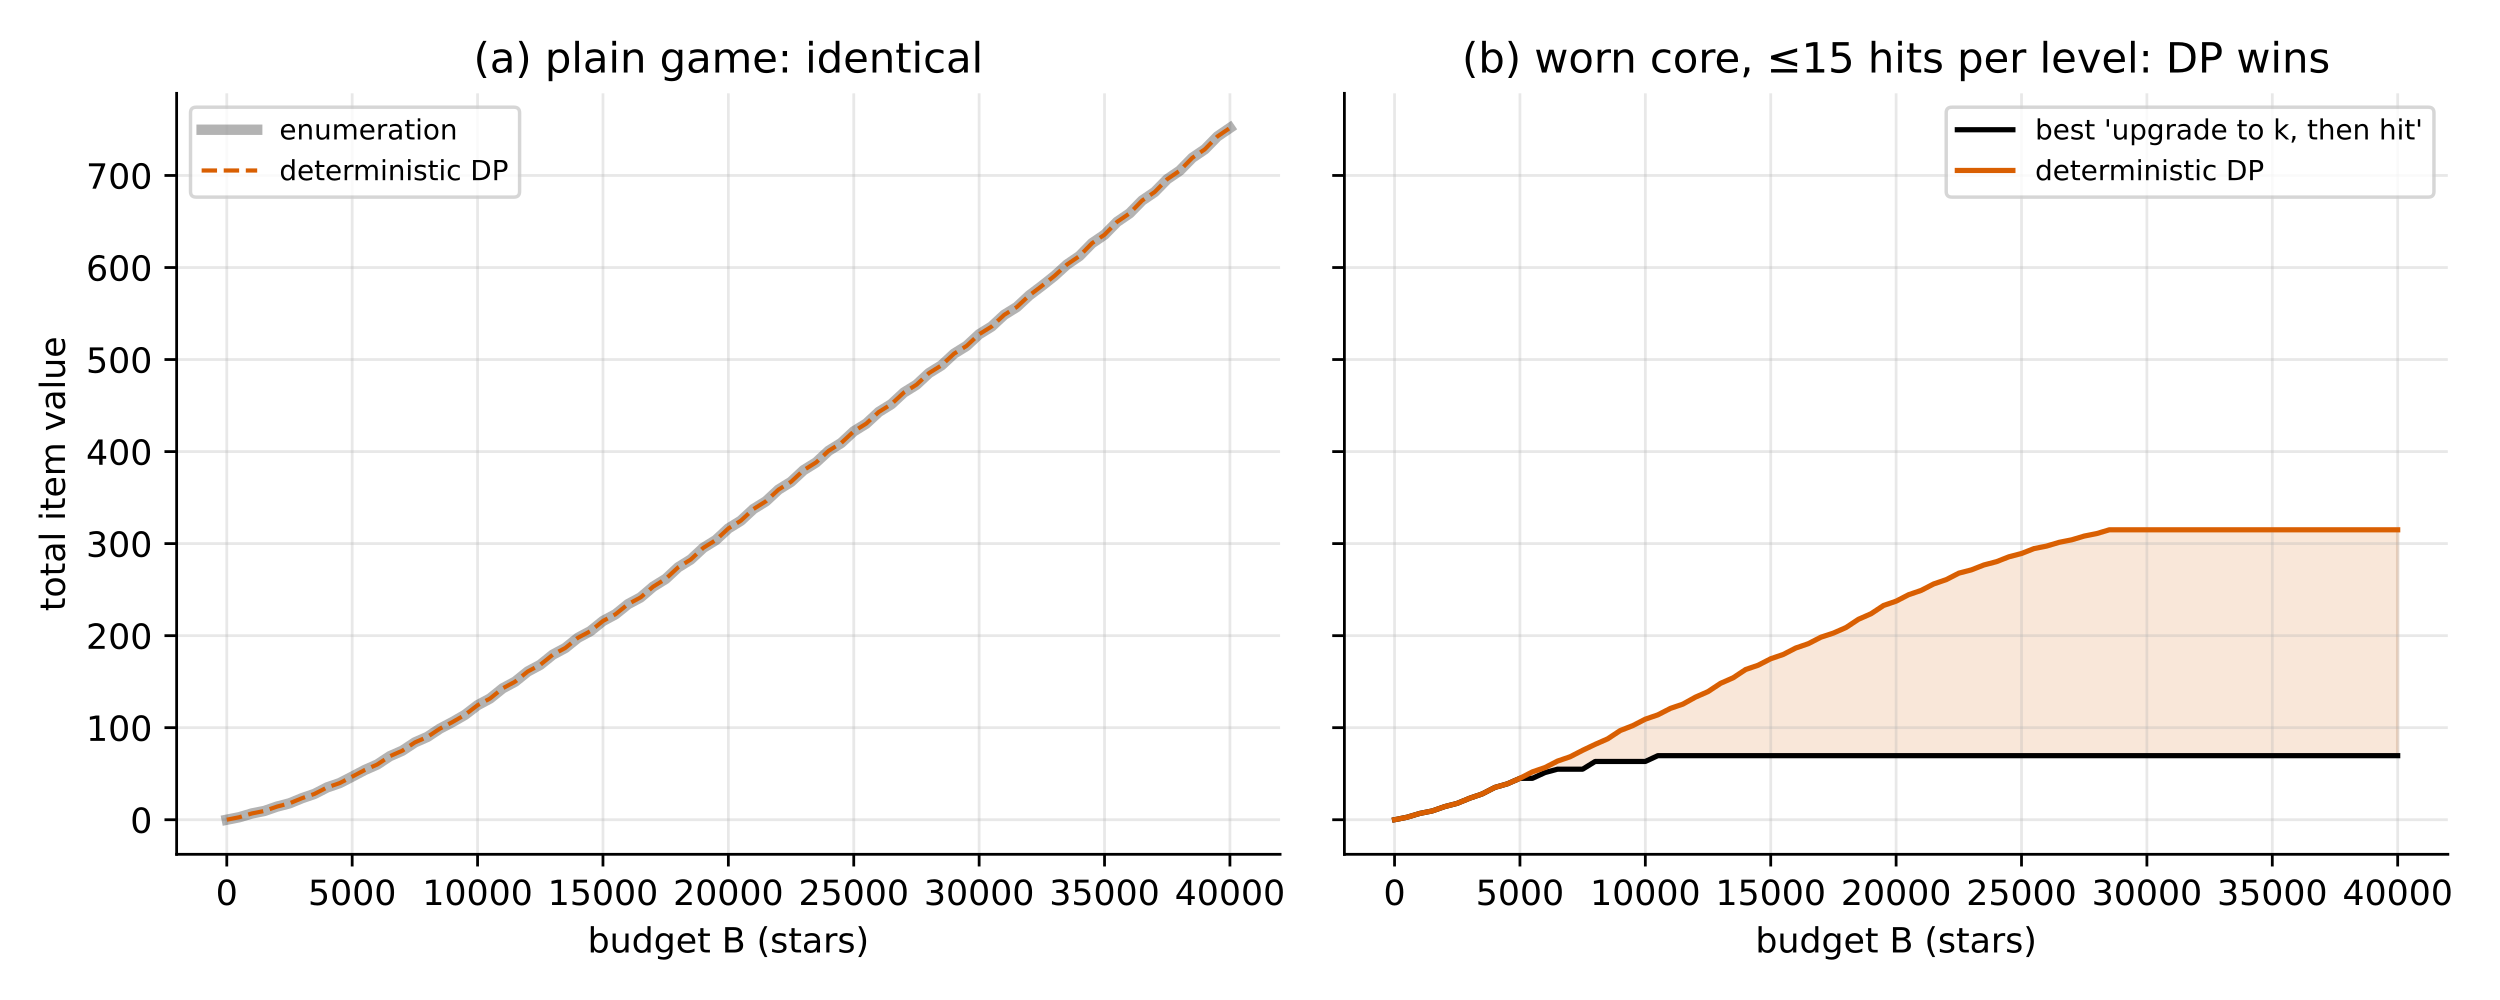
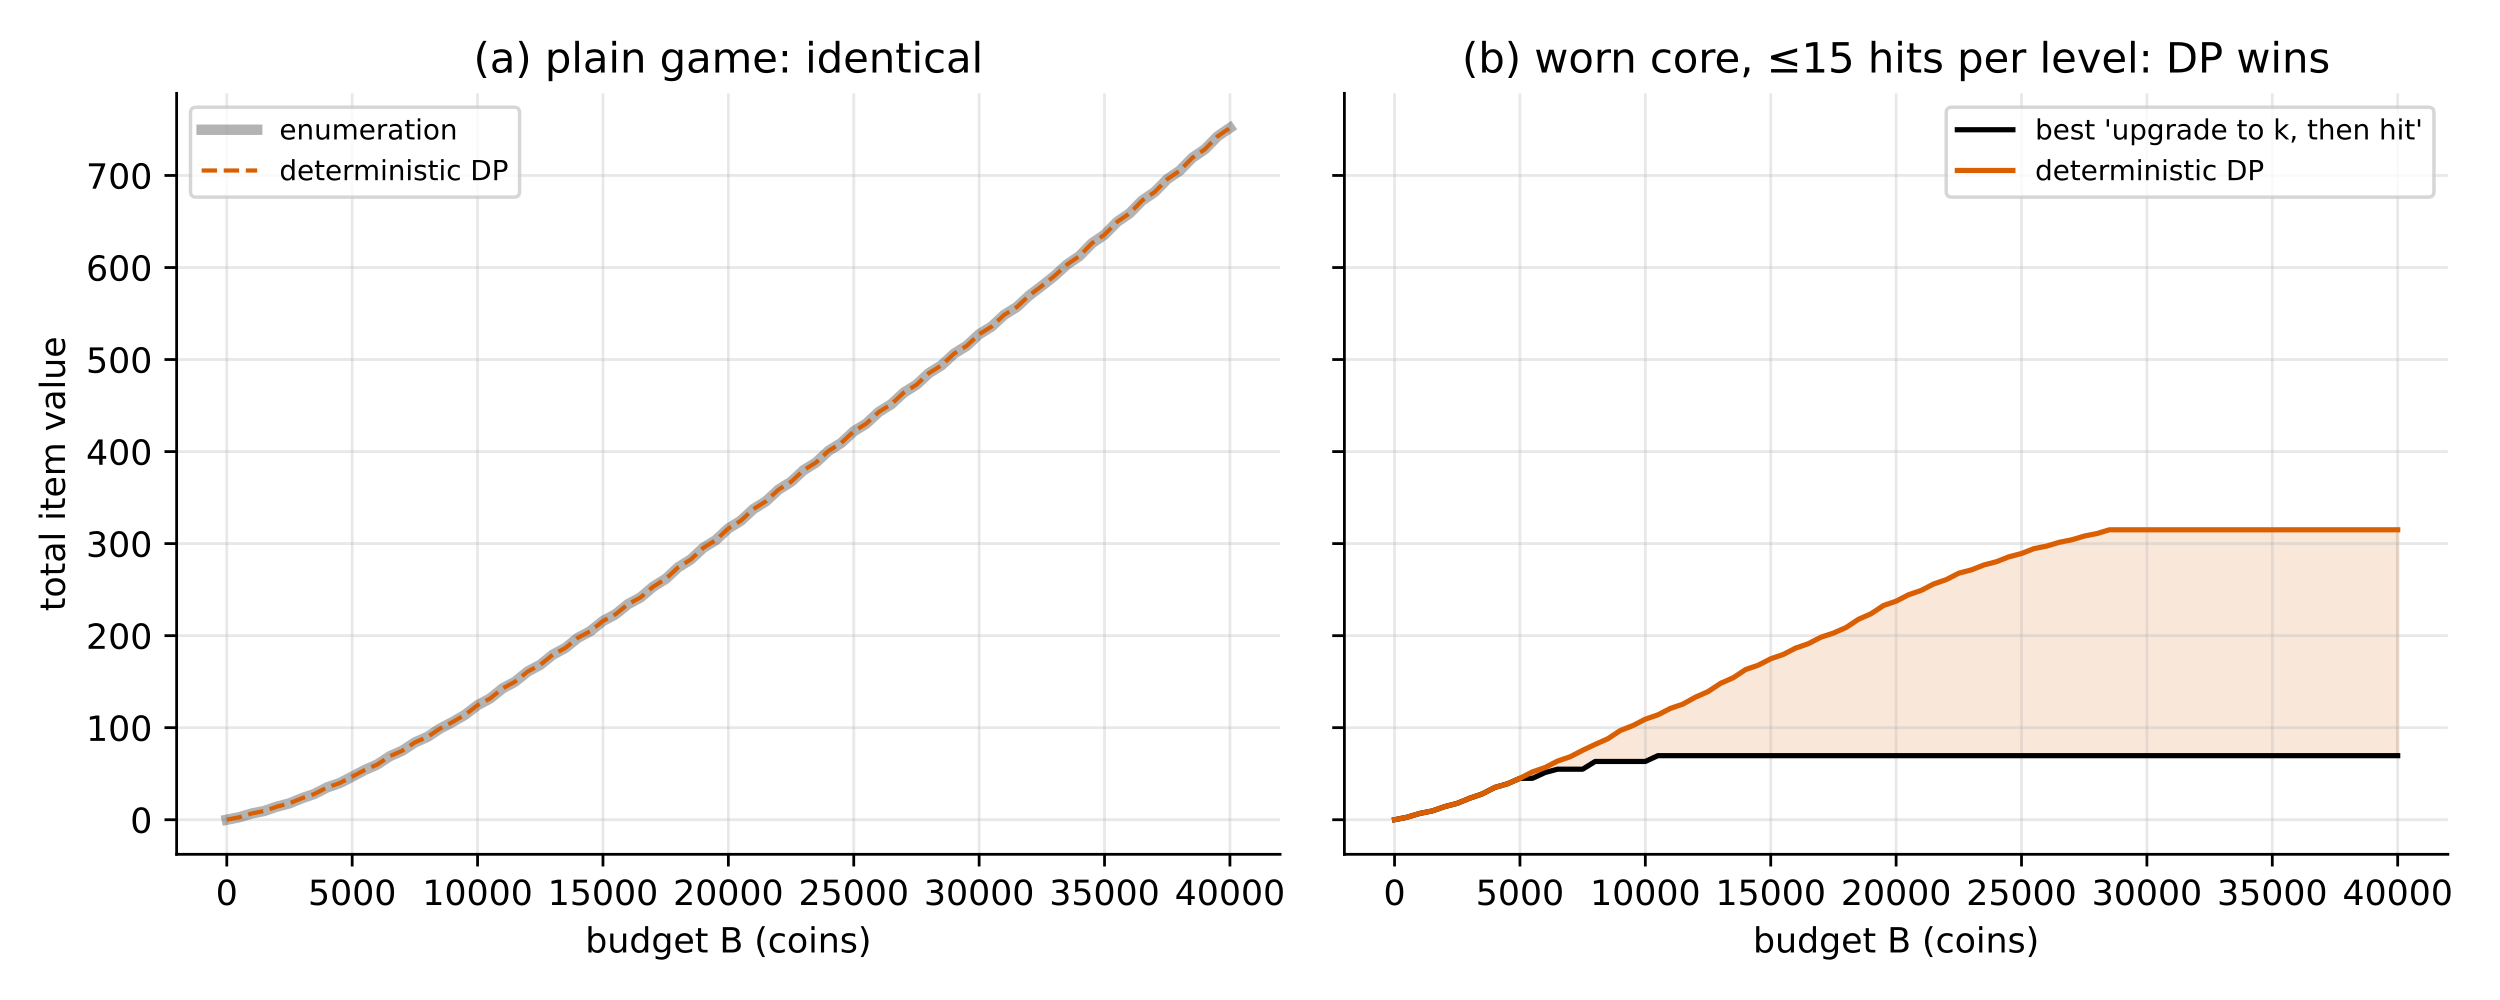
<svg xmlns="http://www.w3.org/2000/svg" xmlns:xlink="http://www.w3.org/1999/xlink" width="720pt" height="288pt" viewBox="0 0 720 288" version="1.1">
  <defs>
    <style type="text/css">*{stroke-linejoin: round; stroke-linecap: butt}</style>
  </defs>
  <g id="figure_1">
    <g id="patch_1">
      <path d="M 0 288  L 720 288  L 720 0  L 0 0  z " style="fill: #ffffff" />
    </g>
    <g id="axes_1">
      <g id="patch_2">
        <path d="M 50.87 246.04  L 368.664 246.04  L 368.664 26.88  L 50.87 26.88  z " style="fill: #ffffff" />
      </g>
      <g id="matplotlib.axis_1">
        <g id="xtick_1">
          <g id="line2d_1">
            <path d="M 65.315 246.04  L 65.315 26.88  " clip-path="url(#p3c936211a8)" style="fill: none; stroke: #b0b0b0; stroke-opacity: 0.3; stroke-width: 0.8; stroke-linecap: square" />
          </g>
          <g id="line2d_2">
            <defs>
              <path id="m22bb2183bb" d="M 0 0  L 0 3.5  " style="stroke: #000000; stroke-width: 0.8" />
            </defs>
            <g>
              <use xlink:href="#m22bb2183bb" x="65.315" y="246.04" style="stroke: #000000; stroke-width: 0.8" />
            </g>
          </g>
          <g id="text_1">
            <text style="font-size: 10px; font-family: 'DejaVu Sans', 'Bitstream Vera Sans', 'Computer Modern Sans Serif', 'Lucida Grande', 'Verdana', 'Geneva', 'Lucid', 'Arial', 'Helvetica', 'Avant Garde', sans-serif; text-anchor: middle" x="65.315" y="260.638" transform="rotate(-0 65.31518 260.6384)">0</text>
          </g>
        </g>
        <g id="xtick_2">
          <g id="line2d_3">
            <path d="M 101.428 246.04  L 101.428 26.88  " clip-path="url(#p3c936211a8)" style="fill: none; stroke: #b0b0b0; stroke-opacity: 0.3; stroke-width: 0.8; stroke-linecap: square" />
          </g>
          <g id="line2d_4">
            <g>
              <use xlink:href="#m22bb2183bb" x="101.428" y="246.04" style="stroke: #000000; stroke-width: 0.8" />
            </g>
          </g>
          <g id="text_2">
            <text style="font-size: 10px; font-family: 'DejaVu Sans', 'Bitstream Vera Sans', 'Computer Modern Sans Serif', 'Lucida Grande', 'Verdana', 'Geneva', 'Lucid', 'Arial', 'Helvetica', 'Avant Garde', sans-serif; text-anchor: middle" x="101.428" y="260.638" transform="rotate(-0 101.4281 260.6384)">5000</text>
          </g>
        </g>
        <g id="xtick_3">
          <g id="line2d_5">
            <path d="M 137.541 246.04  L 137.541 26.88  " clip-path="url(#p3c936211a8)" style="fill: none; stroke: #b0b0b0; stroke-opacity: 0.3; stroke-width: 0.8; stroke-linecap: square" />
          </g>
          <g id="line2d_6">
            <g>
              <use xlink:href="#m22bb2183bb" x="137.541" y="246.04" style="stroke: #000000; stroke-width: 0.8" />
            </g>
          </g>
          <g id="text_3">
            <text style="font-size: 10px; font-family: 'DejaVu Sans', 'Bitstream Vera Sans', 'Computer Modern Sans Serif', 'Lucida Grande', 'Verdana', 'Geneva', 'Lucid', 'Arial', 'Helvetica', 'Avant Garde', sans-serif; text-anchor: middle" x="137.541" y="260.638" transform="rotate(-0 137.5411 260.6384)">10000</text>
          </g>
        </g>
        <g id="xtick_4">
          <g id="line2d_7">
            <path d="M 173.654 246.04  L 173.654 26.88  " clip-path="url(#p3c936211a8)" style="fill: none; stroke: #b0b0b0; stroke-opacity: 0.3; stroke-width: 0.8; stroke-linecap: square" />
          </g>
          <g id="line2d_8">
            <g>
              <use xlink:href="#m22bb2183bb" x="173.654" y="246.04" style="stroke: #000000; stroke-width: 0.8" />
            </g>
          </g>
          <g id="text_4">
            <text style="font-size: 10px; font-family: 'DejaVu Sans', 'Bitstream Vera Sans', 'Computer Modern Sans Serif', 'Lucida Grande', 'Verdana', 'Geneva', 'Lucid', 'Arial', 'Helvetica', 'Avant Garde', sans-serif; text-anchor: middle" x="173.654" y="260.638" transform="rotate(-0 173.654 260.6384)">15000</text>
          </g>
        </g>
        <g id="xtick_5">
          <g id="line2d_9">
            <path d="M 209.767 246.04  L 209.767 26.88  " clip-path="url(#p3c936211a8)" style="fill: none; stroke: #b0b0b0; stroke-opacity: 0.3; stroke-width: 0.8; stroke-linecap: square" />
          </g>
          <g id="line2d_10">
            <g>
              <use xlink:href="#m22bb2183bb" x="209.767" y="246.04" style="stroke: #000000; stroke-width: 0.8" />
            </g>
          </g>
          <g id="text_5">
            <text style="font-size: 10px; font-family: 'DejaVu Sans', 'Bitstream Vera Sans', 'Computer Modern Sans Serif', 'Lucida Grande', 'Verdana', 'Geneva', 'Lucid', 'Arial', 'Helvetica', 'Avant Garde', sans-serif; text-anchor: middle" x="209.767" y="260.638" transform="rotate(-0 209.767 260.6384)">20000</text>
          </g>
        </g>
        <g id="xtick_6">
          <g id="line2d_11">
            <path d="M 245.88 246.04  L 245.88 26.88  " clip-path="url(#p3c936211a8)" style="fill: none; stroke: #b0b0b0; stroke-opacity: 0.3; stroke-width: 0.8; stroke-linecap: square" />
          </g>
          <g id="line2d_12">
            <g>
              <use xlink:href="#m22bb2183bb" x="245.88" y="246.04" style="stroke: #000000; stroke-width: 0.8" />
            </g>
          </g>
          <g id="text_6">
            <text style="font-size: 10px; font-family: 'DejaVu Sans', 'Bitstream Vera Sans', 'Computer Modern Sans Serif', 'Lucida Grande', 'Verdana', 'Geneva', 'Lucid', 'Arial', 'Helvetica', 'Avant Garde', sans-serif; text-anchor: middle" x="245.88" y="260.638" transform="rotate(-0 245.8799 260.6384)">25000</text>
          </g>
        </g>
        <g id="xtick_7">
          <g id="line2d_13">
            <path d="M 281.993 246.04  L 281.993 26.88  " clip-path="url(#p3c936211a8)" style="fill: none; stroke: #b0b0b0; stroke-opacity: 0.3; stroke-width: 0.8; stroke-linecap: square" />
          </g>
          <g id="line2d_14">
            <g>
              <use xlink:href="#m22bb2183bb" x="281.993" y="246.04" style="stroke: #000000; stroke-width: 0.8" />
            </g>
          </g>
          <g id="text_7">
            <text style="font-size: 10px; font-family: 'DejaVu Sans', 'Bitstream Vera Sans', 'Computer Modern Sans Serif', 'Lucida Grande', 'Verdana', 'Geneva', 'Lucid', 'Arial', 'Helvetica', 'Avant Garde', sans-serif; text-anchor: middle" x="281.993" y="260.638" transform="rotate(-0 281.9929 260.6384)">30000</text>
          </g>
        </g>
        <g id="xtick_8">
          <g id="line2d_15">
            <path d="M 318.106 246.04  L 318.106 26.88  " clip-path="url(#p3c936211a8)" style="fill: none; stroke: #b0b0b0; stroke-opacity: 0.3; stroke-width: 0.8; stroke-linecap: square" />
          </g>
          <g id="line2d_16">
            <g>
              <use xlink:href="#m22bb2183bb" x="318.106" y="246.04" style="stroke: #000000; stroke-width: 0.8" />
            </g>
          </g>
          <g id="text_8">
            <text style="font-size: 10px; font-family: 'DejaVu Sans', 'Bitstream Vera Sans', 'Computer Modern Sans Serif', 'Lucida Grande', 'Verdana', 'Geneva', 'Lucid', 'Arial', 'Helvetica', 'Avant Garde', sans-serif; text-anchor: middle" x="318.106" y="260.638" transform="rotate(-0 318.1058 260.6384)">35000</text>
          </g>
        </g>
        <g id="xtick_9">
          <g id="line2d_17">
            <path d="M 354.219 246.04  L 354.219 26.88  " clip-path="url(#p3c936211a8)" style="fill: none; stroke: #b0b0b0; stroke-opacity: 0.3; stroke-width: 0.8; stroke-linecap: square" />
          </g>
          <g id="line2d_18">
            <g>
              <use xlink:href="#m22bb2183bb" x="354.219" y="246.04" style="stroke: #000000; stroke-width: 0.8" />
            </g>
          </g>
          <g id="text_9">
            <text style="font-size: 10px; font-family: 'DejaVu Sans', 'Bitstream Vera Sans', 'Computer Modern Sans Serif', 'Lucida Grande', 'Verdana', 'Geneva', 'Lucid', 'Arial', 'Helvetica', 'Avant Garde', sans-serif; text-anchor: middle" x="354.219" y="260.638" transform="rotate(-0 354.2187 260.6384)">40000</text>
          </g>
        </g>
        <g id="text_10">
-           <text style="font-size: 10px; font-family: 'DejaVu Sans', 'Bitstream Vera Sans', 'Computer Modern Sans Serif', 'Lucida Grande', 'Verdana', 'Geneva', 'Lucid', 'Arial', 'Helvetica', 'Avant Garde', sans-serif; text-anchor: middle" x="209.767" y="274.317" transform="rotate(-0 209.767 274.3166)">budget B (stars)</text>
+           <text style="font-size: 10px; font-family: 'DejaVu Sans', 'Bitstream Vera Sans', 'Computer Modern Sans Serif', 'Lucida Grande', 'Verdana', 'Geneva', 'Lucid', 'Arial', 'Helvetica', 'Avant Garde', sans-serif; text-anchor: middle" x="209.767" y="274.317" transform="rotate(-0 209.767 274.3166)">budget B (coins)</text>
        </g>
      </g>
      <g id="matplotlib.axis_2">
        <g id="ytick_1">
          <g id="line2d_19">
            <path d="M 50.87 236.078  L 368.664 236.078  " clip-path="url(#p3c936211a8)" style="fill: none; stroke: #b0b0b0; stroke-opacity: 0.3; stroke-width: 0.8; stroke-linecap: square" />
          </g>
          <g id="line2d_20">
            <defs>
              <path id="mfea7e86c37" d="M 0 0  L -3.5 0  " style="stroke: #000000; stroke-width: 0.8" />
            </defs>
            <g>
              <use xlink:href="#mfea7e86c37" x="50.87" y="236.078" style="stroke: #000000; stroke-width: 0.8" />
            </g>
          </g>
          <g id="text_11">
            <text style="font-size: 10px; font-family: 'DejaVu Sans', 'Bitstream Vera Sans', 'Computer Modern Sans Serif', 'Lucida Grande', 'Verdana', 'Geneva', 'Lucid', 'Arial', 'Helvetica', 'Avant Garde', sans-serif; text-anchor: end" x="43.87" y="239.877" transform="rotate(-0 43.87 239.8774)">0</text>
          </g>
        </g>
        <g id="ytick_2">
          <g id="line2d_21">
            <path d="M 50.87 209.573  L 368.664 209.573  " clip-path="url(#p3c936211a8)" style="fill: none; stroke: #b0b0b0; stroke-opacity: 0.3; stroke-width: 0.8; stroke-linecap: square" />
          </g>
          <g id="line2d_22">
            <g>
              <use xlink:href="#mfea7e86c37" x="50.87" y="209.573" style="stroke: #000000; stroke-width: 0.8" />
            </g>
          </g>
          <g id="text_12">
            <text style="font-size: 10px; font-family: 'DejaVu Sans', 'Bitstream Vera Sans', 'Computer Modern Sans Serif', 'Lucida Grande', 'Verdana', 'Geneva', 'Lucid', 'Arial', 'Helvetica', 'Avant Garde', sans-serif; text-anchor: end" x="43.87" y="213.372" transform="rotate(-0 43.87 213.3719)">100</text>
          </g>
        </g>
        <g id="ytick_3">
          <g id="line2d_23">
            <path d="M 50.87 183.067  L 368.664 183.067  " clip-path="url(#p3c936211a8)" style="fill: none; stroke: #b0b0b0; stroke-opacity: 0.3; stroke-width: 0.8; stroke-linecap: square" />
          </g>
          <g id="line2d_24">
            <g>
              <use xlink:href="#mfea7e86c37" x="50.87" y="183.067" style="stroke: #000000; stroke-width: 0.8" />
            </g>
          </g>
          <g id="text_13">
            <text style="font-size: 10px; font-family: 'DejaVu Sans', 'Bitstream Vera Sans', 'Computer Modern Sans Serif', 'Lucida Grande', 'Verdana', 'Geneva', 'Lucid', 'Arial', 'Helvetica', 'Avant Garde', sans-serif; text-anchor: end" x="43.87" y="186.866" transform="rotate(-0 43.87 186.8664)">200</text>
          </g>
        </g>
        <g id="ytick_4">
          <g id="line2d_25">
            <path d="M 50.87 156.562  L 368.664 156.562  " clip-path="url(#p3c936211a8)" style="fill: none; stroke: #b0b0b0; stroke-opacity: 0.3; stroke-width: 0.8; stroke-linecap: square" />
          </g>
          <g id="line2d_26">
            <g>
              <use xlink:href="#mfea7e86c37" x="50.87" y="156.562" style="stroke: #000000; stroke-width: 0.8" />
            </g>
          </g>
          <g id="text_14">
            <text style="font-size: 10px; font-family: 'DejaVu Sans', 'Bitstream Vera Sans', 'Computer Modern Sans Serif', 'Lucida Grande', 'Verdana', 'Geneva', 'Lucid', 'Arial', 'Helvetica', 'Avant Garde', sans-serif; text-anchor: end" x="43.87" y="160.361" transform="rotate(-0 43.87 160.361)">300</text>
          </g>
        </g>
        <g id="ytick_5">
          <g id="line2d_27">
            <path d="M 50.87 130.056  L 368.664 130.056  " clip-path="url(#p3c936211a8)" style="fill: none; stroke: #b0b0b0; stroke-opacity: 0.3; stroke-width: 0.8; stroke-linecap: square" />
          </g>
          <g id="line2d_28">
            <g>
              <use xlink:href="#mfea7e86c37" x="50.87" y="130.056" style="stroke: #000000; stroke-width: 0.8" />
            </g>
          </g>
          <g id="text_15">
            <text style="font-size: 10px; font-family: 'DejaVu Sans', 'Bitstream Vera Sans', 'Computer Modern Sans Serif', 'Lucida Grande', 'Verdana', 'Geneva', 'Lucid', 'Arial', 'Helvetica', 'Avant Garde', sans-serif; text-anchor: end" x="43.87" y="133.855" transform="rotate(-0 43.87 133.8555)">400</text>
          </g>
        </g>
        <g id="ytick_6">
          <g id="line2d_29">
            <path d="M 50.87 103.551  L 368.664 103.551  " clip-path="url(#p3c936211a8)" style="fill: none; stroke: #b0b0b0; stroke-opacity: 0.3; stroke-width: 0.8; stroke-linecap: square" />
          </g>
          <g id="line2d_30">
            <g>
              <use xlink:href="#mfea7e86c37" x="50.87" y="103.551" style="stroke: #000000; stroke-width: 0.8" />
            </g>
          </g>
          <g id="text_16">
            <text style="font-size: 10px; font-family: 'DejaVu Sans', 'Bitstream Vera Sans', 'Computer Modern Sans Serif', 'Lucida Grande', 'Verdana', 'Geneva', 'Lucid', 'Arial', 'Helvetica', 'Avant Garde', sans-serif; text-anchor: end" x="43.87" y="107.35" transform="rotate(-0 43.87 107.35)">500</text>
          </g>
        </g>
        <g id="ytick_7">
          <g id="line2d_31">
            <path d="M 50.87 77.045  L 368.664 77.045  " clip-path="url(#p3c936211a8)" style="fill: none; stroke: #b0b0b0; stroke-opacity: 0.3; stroke-width: 0.8; stroke-linecap: square" />
          </g>
          <g id="line2d_32">
            <g>
              <use xlink:href="#mfea7e86c37" x="50.87" y="77.045" style="stroke: #000000; stroke-width: 0.8" />
            </g>
          </g>
          <g id="text_17">
            <text style="font-size: 10px; font-family: 'DejaVu Sans', 'Bitstream Vera Sans', 'Computer Modern Sans Serif', 'Lucida Grande', 'Verdana', 'Geneva', 'Lucid', 'Arial', 'Helvetica', 'Avant Garde', sans-serif; text-anchor: end" x="43.87" y="80.845" transform="rotate(-0 43.87 80.84454)">600</text>
          </g>
        </g>
        <g id="ytick_8">
          <g id="line2d_33">
            <path d="M 50.87 50.54  L 368.664 50.54  " clip-path="url(#p3c936211a8)" style="fill: none; stroke: #b0b0b0; stroke-opacity: 0.3; stroke-width: 0.8; stroke-linecap: square" />
          </g>
          <g id="line2d_34">
            <g>
              <use xlink:href="#mfea7e86c37" x="50.87" y="50.54" style="stroke: #000000; stroke-width: 0.8" />
            </g>
          </g>
          <g id="text_18">
            <text style="font-size: 10px; font-family: 'DejaVu Sans', 'Bitstream Vera Sans', 'Computer Modern Sans Serif', 'Lucida Grande', 'Verdana', 'Geneva', 'Lucid', 'Arial', 'Helvetica', 'Avant Garde', sans-serif; text-anchor: end" x="43.87" y="54.339" transform="rotate(-0 43.87 54.33907)">700</text>
          </g>
        </g>
        <g id="text_19">
          <text style="font-size: 10px; font-family: 'DejaVu Sans', 'Bitstream Vera Sans', 'Computer Modern Sans Serif', 'Lucida Grande', 'Verdana', 'Geneva', 'Lucid', 'Arial', 'Helvetica', 'Avant Garde', sans-serif; text-anchor: middle" x="18.703" y="136.46" transform="rotate(-90 18.70281 136.46)">total item value</text>
        </g>
      </g>
      <g id="line2d_35">
        <path d="M 65.315 236.078  L 68.926 235.357  L 72.538 234.276  L 76.149 233.555  L 79.76 232.304  L 83.372 231.36  L 86.983 229.876  L 90.594 228.635  L 94.206 226.775  L 97.817 225.534  L 101.428 223.674  L 105.039 221.765  L 108.651 220.175  L 112.262 217.789  L 115.873 216.199  L 119.485 213.814  L 123.096 212.223  L 126.707 209.838  L 130.318 207.945  L 133.93 205.862  L 137.541 203.095  L 141.152 201.155  L 144.764 198.244  L 148.375 196.304  L 151.986 193.394  L 155.598 191.454  L 159.209 188.543  L 162.82 186.603  L 166.431 183.693  L 170.043 181.753  L 173.654 178.842  L 177.265 176.902  L 180.877 173.992  L 184.488 172.052  L 188.099 168.966  L 191.71 166.729  L 195.322 163.374  L 198.933 161.137  L 202.544 157.781  L 206.156 155.544  L 209.767 152.188  L 213.378 149.951  L 216.99 146.596  L 220.601 144.359  L 224.212 141.003  L 227.823 138.766  L 231.435 135.41  L 235.046 133.173  L 238.657 129.818  L 242.269 127.581  L 245.88 124.225  L 249.491 121.988  L 253.102 118.632  L 256.714 116.395  L 260.325 113.04  L 263.936 110.803  L 267.548 107.447  L 271.159 105.21  L 274.77 101.854  L 278.382 99.617  L 281.993 96.262  L 285.604 94.025  L 289.215 90.669  L 292.827 88.432  L 296.438 85.076  L 300.049 82.346  L 303.661 79.484  L 307.272 76.197  L 310.883 73.737  L 314.495 70.048  L 318.106 67.588  L 321.717 63.899  L 325.328 61.439  L 328.94 57.749  L 332.551 55.29  L 336.162 51.6  L 339.774 49.14  L 343.385 45.451  L 346.996 42.991  L 350.607 39.302  L 354.219 36.842  " clip-path="url(#p3c936211a8)" style="fill: none; stroke: #000000; stroke-opacity: 0.3; stroke-width: 3; stroke-linecap: square" />
      </g>
      <g id="line2d_36">
        <path d="M 65.315 236.078  L 68.926 235.357  L 72.538 234.276  L 76.149 233.555  L 79.76 232.304  L 83.372 231.36  L 86.983 229.876  L 90.594 228.635  L 94.206 226.775  L 97.817 225.534  L 101.428 223.674  L 105.039 221.765  L 108.651 220.175  L 112.262 217.789  L 115.873 216.199  L 119.485 213.814  L 123.096 212.223  L 126.707 209.838  L 130.318 207.945  L 133.93 205.862  L 137.541 203.095  L 141.152 201.155  L 144.764 198.244  L 148.375 196.304  L 151.986 193.394  L 155.598 191.454  L 159.209 188.543  L 162.82 186.603  L 166.431 183.693  L 170.043 181.753  L 173.654 178.842  L 177.265 176.902  L 180.877 173.992  L 184.488 172.052  L 188.099 168.966  L 191.71 166.729  L 195.322 163.374  L 198.933 161.137  L 202.544 157.781  L 206.156 155.544  L 209.767 152.188  L 213.378 149.951  L 216.99 146.596  L 220.601 144.359  L 224.212 141.003  L 227.823 138.766  L 231.435 135.41  L 235.046 133.173  L 238.657 129.818  L 242.269 127.581  L 245.88 124.225  L 249.491 121.988  L 253.102 118.632  L 256.714 116.395  L 260.325 113.04  L 263.936 110.803  L 267.548 107.447  L 271.159 105.21  L 274.77 101.854  L 278.382 99.617  L 281.993 96.262  L 285.604 94.025  L 289.215 90.669  L 292.827 88.432  L 296.438 85.076  L 300.049 82.346  L 303.661 79.484  L 307.272 76.197  L 310.883 73.737  L 314.495 70.048  L 318.106 67.588  L 321.717 63.899  L 325.328 61.439  L 328.94 57.749  L 332.551 55.29  L 336.162 51.6  L 339.774 49.14  L 343.385 45.451  L 346.996 42.991  L 350.607 39.302  L 354.219 36.842  " clip-path="url(#p3c936211a8)" style="fill: none; stroke-dasharray: 4.44,1.92; stroke-dashoffset: 0; stroke: #d95f02; stroke-width: 1.2" />
      </g>
      <g id="patch_3">
        <path d="M 50.87 246.04  L 50.87 26.88  " style="fill: none; stroke: #000000; stroke-width: 0.8; stroke-linejoin: miter; stroke-linecap: square" />
      </g>
      <g id="patch_4">
        <path d="M 50.87 246.04  L 368.664 246.04  " style="fill: none; stroke: #000000; stroke-width: 0.8; stroke-linejoin: miter; stroke-linecap: square" />
      </g>
      <g id="text_20">
        <text style="font-size: 12px; font-family: 'DejaVu Sans', 'Bitstream Vera Sans', 'Computer Modern Sans Serif', 'Lucida Grande', 'Verdana', 'Geneva', 'Lucid', 'Arial', 'Helvetica', 'Avant Garde', sans-serif; text-anchor: middle" x="209.767" y="20.88" transform="rotate(-0 209.767 20.88)">(a) plain game: identical</text>
      </g>
      <g id="legend_1">
        <g id="patch_5">
          <path d="M 56.47 56.765  L 148.037 56.765  Q 149.637 56.765 149.637 55.165  L 149.637 32.48  Q 149.637 30.88 148.037 30.88  L 56.47 30.88  Q 54.87 30.88 54.87 32.48  L 54.87 55.165  Q 54.87 56.765 56.47 56.765  z " style="fill: #ffffff; opacity: 0.8; stroke: #cccccc; stroke-linejoin: miter" />
        </g>
        <g id="line2d_37">
          <path d="M 58.07 37.359  L 66.07 37.359  L 74.07 37.359  " style="fill: none; stroke: #000000; stroke-opacity: 0.3; stroke-width: 3; stroke-linecap: square" />
        </g>
        <g id="text_21">
          <text style="font-size: 8px; font-family: 'DejaVu Sans', 'Bitstream Vera Sans', 'Computer Modern Sans Serif', 'Lucida Grande', 'Verdana', 'Geneva', 'Lucid', 'Arial', 'Helvetica', 'Avant Garde', sans-serif; text-anchor: start" x="80.47" y="40.159" transform="rotate(-0 80.47 40.15875)">enumeration</text>
        </g>
        <g id="line2d_38">
          <path d="M 58.07 49.101  L 66.07 49.101  L 74.07 49.101  " style="fill: none; stroke-dasharray: 4.44,1.92; stroke-dashoffset: 0; stroke: #d95f02; stroke-width: 1.2" />
        </g>
        <g id="text_22">
          <text style="font-size: 8px; font-family: 'DejaVu Sans', 'Bitstream Vera Sans', 'Computer Modern Sans Serif', 'Lucida Grande', 'Verdana', 'Geneva', 'Lucid', 'Arial', 'Helvetica', 'Avant Garde', sans-serif; text-anchor: start" x="80.47" y="51.901" transform="rotate(-0 80.47 51.90125)">deterministic DP</text>
        </g>
      </g>
    </g>
    <g id="axes_2">
      <g id="patch_6">
        <path d="M 387.185 246.04  L 704.979 246.04  L 704.979 26.88  L 387.185 26.88  z " style="fill: #ffffff" />
      </g>
      <g id="FillBetweenPolyCollection_1">
        <defs>
          <path id="m8c195f4942" d="M 401.63 -51.922  L 401.63 -51.922  L 405.241 -52.643  L 408.853 -53.724  L 412.464 -54.445  L 416.075 -55.696  L 419.687 -56.64  L 423.298 -58.124  L 426.909 -59.365  L 430.521 -61.225  L 434.132 -62.259  L 437.743 -63.849  L 441.354 -63.849  L 444.966 -65.503  L 448.577 -66.473  L 452.188 -66.473  L 455.8 -66.473  L 459.411 -68.7  L 463.022 -68.7  L 466.633 -68.7  L 470.245 -68.7  L 473.856 -68.7  L 477.467 -70.37  L 481.079 -70.37  L 484.69 -70.37  L 488.301 -70.37  L 491.913 -70.37  L 495.524 -70.37  L 499.135 -70.37  L 502.746 -70.37  L 506.358 -70.37  L 509.969 -70.37  L 513.58 -70.37  L 517.192 -70.37  L 520.803 -70.37  L 524.414 -70.37  L 528.025 -70.37  L 531.637 -70.37  L 535.248 -70.37  L 538.859 -70.37  L 542.471 -70.37  L 546.082 -70.37  L 549.693 -70.37  L 553.305 -70.37  L 556.916 -70.37  L 560.527 -70.37  L 564.138 -70.37  L 567.75 -70.37  L 571.361 -70.37  L 574.972 -70.37  L 578.584 -70.37  L 582.195 -70.37  L 585.806 -70.37  L 589.417 -70.37  L 593.029 -70.37  L 596.64 -70.37  L 600.251 -70.37  L 603.863 -70.37  L 607.474 -70.37  L 611.085 -70.37  L 614.697 -70.37  L 618.308 -70.37  L 621.919 -70.37  L 625.53 -70.37  L 629.142 -70.37  L 632.753 -70.37  L 636.364 -70.37  L 639.976 -70.37  L 643.587 -70.37  L 647.198 -70.37  L 650.81 -70.37  L 654.421 -70.37  L 658.032 -70.37  L 661.643 -70.37  L 665.255 -70.37  L 668.866 -70.37  L 672.477 -70.37  L 676.089 -70.37  L 679.7 -70.37  L 683.311 -70.37  L 686.922 -70.37  L 690.534 -70.37  L 690.534 -135.414  L 690.534 -135.414  L 686.922 -135.414  L 683.311 -135.414  L 679.7 -135.414  L 676.089 -135.414  L 672.477 -135.414  L 668.866 -135.414  L 665.255 -135.414  L 661.643 -135.414  L 658.032 -135.414  L 654.421 -135.414  L 650.81 -135.414  L 647.198 -135.414  L 643.587 -135.414  L 639.976 -135.414  L 636.364 -135.414  L 632.753 -135.414  L 629.142 -135.414  L 625.53 -135.414  L 621.919 -135.414  L 618.308 -135.414  L 614.697 -135.414  L 611.085 -135.414  L 607.474 -135.414  L 603.863 -134.333  L 600.251 -133.612  L 596.64 -132.53  L 593.029 -131.809  L 589.417 -130.728  L 585.806 -130.007  L 582.195 -128.592  L 578.584 -127.648  L 574.972 -126.233  L 571.361 -125.289  L 567.75 -123.874  L 564.138 -122.93  L 560.527 -121.069  L 556.916 -119.829  L 553.305 -117.968  L 549.693 -116.728  L 546.082 -114.867  L 542.471 -113.627  L 538.859 -111.241  L 535.248 -109.651  L 531.637 -107.265  L 528.025 -105.675  L 524.414 -104.482  L 520.803 -102.621  L 517.192 -101.381  L 513.58 -99.52  L 509.969 -98.28  L 506.358 -96.419  L 502.746 -95.179  L 499.135 -92.793  L 495.524 -91.203  L 491.913 -88.817  L 488.301 -87.227  L 484.69 -85.223  L 481.079 -83.983  L 477.467 -82.122  L 473.856 -80.882  L 470.245 -79.021  L 466.633 -77.606  L 463.022 -75.22  L 459.411 -73.63  L 455.8 -71.912  L 452.188 -70.052  L 448.577 -68.811  L 444.966 -66.95  L 441.354 -65.71  L 437.743 -63.849  L 434.132 -62.259  L 430.521 -61.225  L 426.909 -59.365  L 423.298 -58.124  L 419.687 -56.64  L 416.075 -55.696  L 412.464 -54.445  L 408.853 -53.724  L 405.241 -52.643  L 401.63 -51.922  z " style="stroke: #d95f02; stroke-opacity: 0.15" />
        </defs>
        <g clip-path="url(#pdf73b2e2f0)">
          <use xlink:href="#m8c195f4942" x="0" y="288" style="fill: #d95f02; fill-opacity: 0.15; stroke: #d95f02; stroke-opacity: 0.15" />
        </g>
      </g>
      <g id="matplotlib.axis_3">
        <g id="xtick_10">
          <g id="line2d_39">
            <path d="M 401.63 246.04  L 401.63 26.88  " clip-path="url(#pdf73b2e2f0)" style="fill: none; stroke: #b0b0b0; stroke-opacity: 0.3; stroke-width: 0.8; stroke-linecap: square" />
          </g>
          <g id="line2d_40">
            <g>
              <use xlink:href="#m22bb2183bb" x="401.63" y="246.04" style="stroke: #000000; stroke-width: 0.8" />
            </g>
          </g>
          <g id="text_23">
            <text style="font-size: 10px; font-family: 'DejaVu Sans', 'Bitstream Vera Sans', 'Computer Modern Sans Serif', 'Lucida Grande', 'Verdana', 'Geneva', 'Lucid', 'Arial', 'Helvetica', 'Avant Garde', sans-serif; text-anchor: middle" x="401.63" y="260.638" transform="rotate(-0 401.6302 260.6384)">0</text>
          </g>
        </g>
        <g id="xtick_11">
          <g id="line2d_41">
            <path d="M 437.743 246.04  L 437.743 26.88  " clip-path="url(#pdf73b2e2f0)" style="fill: none; stroke: #b0b0b0; stroke-opacity: 0.3; stroke-width: 0.8; stroke-linecap: square" />
          </g>
          <g id="line2d_42">
            <g>
              <use xlink:href="#m22bb2183bb" x="437.743" y="246.04" style="stroke: #000000; stroke-width: 0.8" />
            </g>
          </g>
          <g id="text_24">
            <text style="font-size: 10px; font-family: 'DejaVu Sans', 'Bitstream Vera Sans', 'Computer Modern Sans Serif', 'Lucida Grande', 'Verdana', 'Geneva', 'Lucid', 'Arial', 'Helvetica', 'Avant Garde', sans-serif; text-anchor: middle" x="437.743" y="260.638" transform="rotate(-0 437.7431 260.6384)">5000</text>
          </g>
        </g>
        <g id="xtick_12">
          <g id="line2d_43">
            <path d="M 473.856 246.04  L 473.856 26.88  " clip-path="url(#pdf73b2e2f0)" style="fill: none; stroke: #b0b0b0; stroke-opacity: 0.3; stroke-width: 0.8; stroke-linecap: square" />
          </g>
          <g id="line2d_44">
            <g>
              <use xlink:href="#m22bb2183bb" x="473.856" y="246.04" style="stroke: #000000; stroke-width: 0.8" />
            </g>
          </g>
          <g id="text_25">
            <text style="font-size: 10px; font-family: 'DejaVu Sans', 'Bitstream Vera Sans', 'Computer Modern Sans Serif', 'Lucida Grande', 'Verdana', 'Geneva', 'Lucid', 'Arial', 'Helvetica', 'Avant Garde', sans-serif; text-anchor: middle" x="473.856" y="260.638" transform="rotate(-0 473.8561 260.6384)">10000</text>
          </g>
        </g>
        <g id="xtick_13">
          <g id="line2d_45">
            <path d="M 509.969 246.04  L 509.969 26.88  " clip-path="url(#pdf73b2e2f0)" style="fill: none; stroke: #b0b0b0; stroke-opacity: 0.3; stroke-width: 0.8; stroke-linecap: square" />
          </g>
          <g id="line2d_46">
            <g>
              <use xlink:href="#m22bb2183bb" x="509.969" y="246.04" style="stroke: #000000; stroke-width: 0.8" />
            </g>
          </g>
          <g id="text_26">
            <text style="font-size: 10px; font-family: 'DejaVu Sans', 'Bitstream Vera Sans', 'Computer Modern Sans Serif', 'Lucida Grande', 'Verdana', 'Geneva', 'Lucid', 'Arial', 'Helvetica', 'Avant Garde', sans-serif; text-anchor: middle" x="509.969" y="260.638" transform="rotate(-0 509.969 260.6384)">15000</text>
          </g>
        </g>
        <g id="xtick_14">
          <g id="line2d_47">
            <path d="M 546.082 246.04  L 546.082 26.88  " clip-path="url(#pdf73b2e2f0)" style="fill: none; stroke: #b0b0b0; stroke-opacity: 0.3; stroke-width: 0.8; stroke-linecap: square" />
          </g>
          <g id="line2d_48">
            <g>
              <use xlink:href="#m22bb2183bb" x="546.082" y="246.04" style="stroke: #000000; stroke-width: 0.8" />
            </g>
          </g>
          <g id="text_27">
            <text style="font-size: 10px; font-family: 'DejaVu Sans', 'Bitstream Vera Sans', 'Computer Modern Sans Serif', 'Lucida Grande', 'Verdana', 'Geneva', 'Lucid', 'Arial', 'Helvetica', 'Avant Garde', sans-serif; text-anchor: middle" x="546.082" y="260.638" transform="rotate(-0 546.082 260.6384)">20000</text>
          </g>
        </g>
        <g id="xtick_15">
          <g id="line2d_49">
            <path d="M 582.195 246.04  L 582.195 26.88  " clip-path="url(#pdf73b2e2f0)" style="fill: none; stroke: #b0b0b0; stroke-opacity: 0.3; stroke-width: 0.8; stroke-linecap: square" />
          </g>
          <g id="line2d_50">
            <g>
              <use xlink:href="#m22bb2183bb" x="582.195" y="246.04" style="stroke: #000000; stroke-width: 0.8" />
            </g>
          </g>
          <g id="text_28">
            <text style="font-size: 10px; font-family: 'DejaVu Sans', 'Bitstream Vera Sans', 'Computer Modern Sans Serif', 'Lucida Grande', 'Verdana', 'Geneva', 'Lucid', 'Arial', 'Helvetica', 'Avant Garde', sans-serif; text-anchor: middle" x="582.195" y="260.638" transform="rotate(-0 582.1949 260.6384)">25000</text>
          </g>
        </g>
        <g id="xtick_16">
          <g id="line2d_51">
            <path d="M 618.308 246.04  L 618.308 26.88  " clip-path="url(#pdf73b2e2f0)" style="fill: none; stroke: #b0b0b0; stroke-opacity: 0.3; stroke-width: 0.8; stroke-linecap: square" />
          </g>
          <g id="line2d_52">
            <g>
              <use xlink:href="#m22bb2183bb" x="618.308" y="246.04" style="stroke: #000000; stroke-width: 0.8" />
            </g>
          </g>
          <g id="text_29">
            <text style="font-size: 10px; font-family: 'DejaVu Sans', 'Bitstream Vera Sans', 'Computer Modern Sans Serif', 'Lucida Grande', 'Verdana', 'Geneva', 'Lucid', 'Arial', 'Helvetica', 'Avant Garde', sans-serif; text-anchor: middle" x="618.308" y="260.638" transform="rotate(-0 618.3079 260.6384)">30000</text>
          </g>
        </g>
        <g id="xtick_17">
          <g id="line2d_53">
            <path d="M 654.421 246.04  L 654.421 26.88  " clip-path="url(#pdf73b2e2f0)" style="fill: none; stroke: #b0b0b0; stroke-opacity: 0.3; stroke-width: 0.8; stroke-linecap: square" />
          </g>
          <g id="line2d_54">
            <g>
              <use xlink:href="#m22bb2183bb" x="654.421" y="246.04" style="stroke: #000000; stroke-width: 0.8" />
            </g>
          </g>
          <g id="text_30">
            <text style="font-size: 10px; font-family: 'DejaVu Sans', 'Bitstream Vera Sans', 'Computer Modern Sans Serif', 'Lucida Grande', 'Verdana', 'Geneva', 'Lucid', 'Arial', 'Helvetica', 'Avant Garde', sans-serif; text-anchor: middle" x="654.421" y="260.638" transform="rotate(-0 654.4208 260.6384)">35000</text>
          </g>
        </g>
        <g id="xtick_18">
          <g id="line2d_55">
            <path d="M 690.534 246.04  L 690.534 26.88  " clip-path="url(#pdf73b2e2f0)" style="fill: none; stroke: #b0b0b0; stroke-opacity: 0.3; stroke-width: 0.8; stroke-linecap: square" />
          </g>
          <g id="line2d_56">
            <g>
              <use xlink:href="#m22bb2183bb" x="690.534" y="246.04" style="stroke: #000000; stroke-width: 0.8" />
            </g>
          </g>
          <g id="text_31">
            <text style="font-size: 10px; font-family: 'DejaVu Sans', 'Bitstream Vera Sans', 'Computer Modern Sans Serif', 'Lucida Grande', 'Verdana', 'Geneva', 'Lucid', 'Arial', 'Helvetica', 'Avant Garde', sans-serif; text-anchor: middle" x="690.534" y="260.638" transform="rotate(-0 690.5337 260.6384)">40000</text>
          </g>
        </g>
        <g id="text_32">
-           <text style="font-size: 10px; font-family: 'DejaVu Sans', 'Bitstream Vera Sans', 'Computer Modern Sans Serif', 'Lucida Grande', 'Verdana', 'Geneva', 'Lucid', 'Arial', 'Helvetica', 'Avant Garde', sans-serif; text-anchor: middle" x="546.082" y="274.317" transform="rotate(-0 546.082 274.3166)">budget B (stars)</text>
+           <text style="font-size: 10px; font-family: 'DejaVu Sans', 'Bitstream Vera Sans', 'Computer Modern Sans Serif', 'Lucida Grande', 'Verdana', 'Geneva', 'Lucid', 'Arial', 'Helvetica', 'Avant Garde', sans-serif; text-anchor: middle" x="546.082" y="274.317" transform="rotate(-0 546.082 274.3166)">budget B (coins)</text>
        </g>
      </g>
      <g id="matplotlib.axis_4">
        <g id="ytick_9">
          <g id="line2d_57">
            <path d="M 387.185 236.078  L 704.979 236.078  " clip-path="url(#pdf73b2e2f0)" style="fill: none; stroke: #b0b0b0; stroke-opacity: 0.3; stroke-width: 0.8; stroke-linecap: square" />
          </g>
          <g id="line2d_58">
            <g>
              <use xlink:href="#mfea7e86c37" x="387.185" y="236.078" style="stroke: #000000; stroke-width: 0.8" />
            </g>
          </g>
        </g>
        <g id="ytick_10">
          <g id="line2d_59">
            <path d="M 387.185 209.573  L 704.979 209.573  " clip-path="url(#pdf73b2e2f0)" style="fill: none; stroke: #b0b0b0; stroke-opacity: 0.3; stroke-width: 0.8; stroke-linecap: square" />
          </g>
          <g id="line2d_60">
            <g>
              <use xlink:href="#mfea7e86c37" x="387.185" y="209.573" style="stroke: #000000; stroke-width: 0.8" />
            </g>
          </g>
        </g>
        <g id="ytick_11">
          <g id="line2d_61">
            <path d="M 387.185 183.067  L 704.979 183.067  " clip-path="url(#pdf73b2e2f0)" style="fill: none; stroke: #b0b0b0; stroke-opacity: 0.3; stroke-width: 0.8; stroke-linecap: square" />
          </g>
          <g id="line2d_62">
            <g>
              <use xlink:href="#mfea7e86c37" x="387.185" y="183.067" style="stroke: #000000; stroke-width: 0.8" />
            </g>
          </g>
        </g>
        <g id="ytick_12">
          <g id="line2d_63">
            <path d="M 387.185 156.562  L 704.979 156.562  " clip-path="url(#pdf73b2e2f0)" style="fill: none; stroke: #b0b0b0; stroke-opacity: 0.3; stroke-width: 0.8; stroke-linecap: square" />
          </g>
          <g id="line2d_64">
            <g>
              <use xlink:href="#mfea7e86c37" x="387.185" y="156.562" style="stroke: #000000; stroke-width: 0.8" />
            </g>
          </g>
        </g>
        <g id="ytick_13">
          <g id="line2d_65">
            <path d="M 387.185 130.056  L 704.979 130.056  " clip-path="url(#pdf73b2e2f0)" style="fill: none; stroke: #b0b0b0; stroke-opacity: 0.3; stroke-width: 0.8; stroke-linecap: square" />
          </g>
          <g id="line2d_66">
            <g>
              <use xlink:href="#mfea7e86c37" x="387.185" y="130.056" style="stroke: #000000; stroke-width: 0.8" />
            </g>
          </g>
        </g>
        <g id="ytick_14">
          <g id="line2d_67">
            <path d="M 387.185 103.551  L 704.979 103.551  " clip-path="url(#pdf73b2e2f0)" style="fill: none; stroke: #b0b0b0; stroke-opacity: 0.3; stroke-width: 0.8; stroke-linecap: square" />
          </g>
          <g id="line2d_68">
            <g>
              <use xlink:href="#mfea7e86c37" x="387.185" y="103.551" style="stroke: #000000; stroke-width: 0.8" />
            </g>
          </g>
        </g>
        <g id="ytick_15">
          <g id="line2d_69">
            <path d="M 387.185 77.045  L 704.979 77.045  " clip-path="url(#pdf73b2e2f0)" style="fill: none; stroke: #b0b0b0; stroke-opacity: 0.3; stroke-width: 0.8; stroke-linecap: square" />
          </g>
          <g id="line2d_70">
            <g>
              <use xlink:href="#mfea7e86c37" x="387.185" y="77.045" style="stroke: #000000; stroke-width: 0.8" />
            </g>
          </g>
        </g>
        <g id="ytick_16">
          <g id="line2d_71">
            <path d="M 387.185 50.54  L 704.979 50.54  " clip-path="url(#pdf73b2e2f0)" style="fill: none; stroke: #b0b0b0; stroke-opacity: 0.3; stroke-width: 0.8; stroke-linecap: square" />
          </g>
          <g id="line2d_72">
            <g>
              <use xlink:href="#mfea7e86c37" x="387.185" y="50.54" style="stroke: #000000; stroke-width: 0.8" />
            </g>
          </g>
        </g>
      </g>
      <g id="line2d_73">
        <path d="M 401.63 236.078  L 405.241 235.357  L 408.853 234.276  L 412.464 233.555  L 416.075 232.304  L 419.687 231.36  L 423.298 229.876  L 426.909 228.635  L 430.521 226.775  L 434.132 225.741  L 437.743 224.151  L 441.354 224.151  L 444.966 222.497  L 448.577 221.527  L 452.188 221.527  L 455.8 221.527  L 459.411 219.3  L 463.022 219.3  L 466.633 219.3  L 470.245 219.3  L 473.856 219.3  L 477.467 217.63  L 481.079 217.63  L 484.69 217.63  L 488.301 217.63  L 491.913 217.63  L 495.524 217.63  L 499.135 217.63  L 502.746 217.63  L 506.358 217.63  L 509.969 217.63  L 513.58 217.63  L 517.192 217.63  L 520.803 217.63  L 524.414 217.63  L 528.025 217.63  L 531.637 217.63  L 535.248 217.63  L 538.859 217.63  L 542.471 217.63  L 546.082 217.63  L 549.693 217.63  L 553.305 217.63  L 556.916 217.63  L 560.527 217.63  L 564.138 217.63  L 567.75 217.63  L 571.361 217.63  L 574.972 217.63  L 578.584 217.63  L 582.195 217.63  L 585.806 217.63  L 589.417 217.63  L 593.029 217.63  L 596.64 217.63  L 600.251 217.63  L 603.863 217.63  L 607.474 217.63  L 611.085 217.63  L 614.697 217.63  L 618.308 217.63  L 621.919 217.63  L 625.53 217.63  L 629.142 217.63  L 632.753 217.63  L 636.364 217.63  L 639.976 217.63  L 643.587 217.63  L 647.198 217.63  L 650.81 217.63  L 654.421 217.63  L 658.032 217.63  L 661.643 217.63  L 665.255 217.63  L 668.866 217.63  L 672.477 217.63  L 676.089 217.63  L 679.7 217.63  L 683.311 217.63  L 686.922 217.63  L 690.534 217.63  " clip-path="url(#pdf73b2e2f0)" style="fill: none; stroke: #000000; stroke-width: 1.5; stroke-linecap: square" />
      </g>
      <g id="line2d_74">
        <path d="M 401.63 236.078  L 405.241 235.357  L 408.853 234.276  L 412.464 233.555  L 416.075 232.304  L 419.687 231.36  L 423.298 229.876  L 426.909 228.635  L 430.521 226.775  L 434.132 225.741  L 437.743 224.151  L 441.354 222.29  L 444.966 221.05  L 448.577 219.189  L 452.188 217.948  L 455.8 216.088  L 459.411 214.37  L 463.022 212.78  L 466.633 210.394  L 470.245 208.979  L 473.856 207.118  L 477.467 205.878  L 481.079 204.017  L 484.69 202.777  L 488.301 200.773  L 491.913 199.183  L 495.524 196.797  L 499.135 195.207  L 502.746 192.821  L 506.358 191.581  L 509.969 189.72  L 513.58 188.48  L 517.192 186.619  L 520.803 185.379  L 524.414 183.518  L 528.025 182.325  L 531.637 180.735  L 535.248 178.349  L 538.859 176.759  L 542.471 174.373  L 546.082 173.133  L 549.693 171.272  L 553.305 170.032  L 556.916 168.171  L 560.527 166.931  L 564.138 165.07  L 567.75 164.126  L 571.361 162.711  L 574.972 161.767  L 578.584 160.352  L 582.195 159.408  L 585.806 157.993  L 589.417 157.272  L 593.029 156.191  L 596.64 155.47  L 600.251 154.388  L 603.863 153.667  L 607.474 152.586  L 611.085 152.586  L 614.697 152.586  L 618.308 152.586  L 621.919 152.586  L 625.53 152.586  L 629.142 152.586  L 632.753 152.586  L 636.364 152.586  L 639.976 152.586  L 643.587 152.586  L 647.198 152.586  L 650.81 152.586  L 654.421 152.586  L 658.032 152.586  L 661.643 152.586  L 665.255 152.586  L 668.866 152.586  L 672.477 152.586  L 676.089 152.586  L 679.7 152.586  L 683.311 152.586  L 686.922 152.586  L 690.534 152.586  " clip-path="url(#pdf73b2e2f0)" style="fill: none; stroke: #d95f02; stroke-width: 1.5; stroke-linecap: square" />
      </g>
      <g id="patch_7">
        <path d="M 387.185 246.04  L 387.185 26.88  " style="fill: none; stroke: #000000; stroke-width: 0.8; stroke-linejoin: miter; stroke-linecap: square" />
      </g>
      <g id="patch_8">
        <path d="M 387.185 246.04  L 704.979 246.04  " style="fill: none; stroke: #000000; stroke-width: 0.8; stroke-linejoin: miter; stroke-linecap: square" />
      </g>
      <g id="text_33">
        <text style="font-size: 12px; font-family: 'DejaVu Sans', 'Bitstream Vera Sans', 'Computer Modern Sans Serif', 'Lucida Grande', 'Verdana', 'Geneva', 'Lucid', 'Arial', 'Helvetica', 'Avant Garde', sans-serif; text-anchor: middle" x="546.082" y="20.88" transform="rotate(-0 546.082 20.88)">(b) worn core, ≤15 hits per level: DP wins</text>
      </g>
      <g id="legend_2">
        <g id="patch_9">
          <path d="M 562.11 56.765  L 699.379 56.765  Q 700.979 56.765 700.979 55.165  L 700.979 32.48  Q 700.979 30.88 699.379 30.88  L 562.11 30.88  Q 560.51 30.88 560.51 32.48  L 560.51 55.165  Q 560.51 56.765 562.11 56.765  z " style="fill: #ffffff; opacity: 0.8; stroke: #cccccc; stroke-linejoin: miter" />
        </g>
        <g id="line2d_75">
          <path d="M 563.71 37.359  L 571.71 37.359  L 579.71 37.359  " style="fill: none; stroke: #000000; stroke-width: 1.5; stroke-linecap: square" />
        </g>
        <g id="text_34">
          <text style="font-size: 8px; font-family: 'DejaVu Sans', 'Bitstream Vera Sans', 'Computer Modern Sans Serif', 'Lucida Grande', 'Verdana', 'Geneva', 'Lucid', 'Arial', 'Helvetica', 'Avant Garde', sans-serif; text-anchor: start" x="586.11" y="40.159" transform="rotate(-0 586.1102 40.15875)">best 'upgrade to k, then hit'</text>
        </g>
        <g id="line2d_76">
          <path d="M 563.71 49.101  L 571.71 49.101  L 579.71 49.101  " style="fill: none; stroke: #d95f02; stroke-width: 1.5; stroke-linecap: square" />
        </g>
        <g id="text_35">
          <text style="font-size: 8px; font-family: 'DejaVu Sans', 'Bitstream Vera Sans', 'Computer Modern Sans Serif', 'Lucida Grande', 'Verdana', 'Geneva', 'Lucid', 'Arial', 'Helvetica', 'Avant Garde', sans-serif; text-anchor: start" x="586.11" y="51.901" transform="rotate(-0 586.1102 51.90125)">deterministic DP</text>
        </g>
      </g>
    </g>
  </g>
  <defs>
    <clipPath id="p3c936211a8">
      <rect x="50.87" y="26.88" width="317.794" height="219.16" />
    </clipPath>
    <clipPath id="pdf73b2e2f0">
      <rect x="387.185" y="26.88" width="317.794" height="219.16" />
    </clipPath>
  </defs>
</svg>
